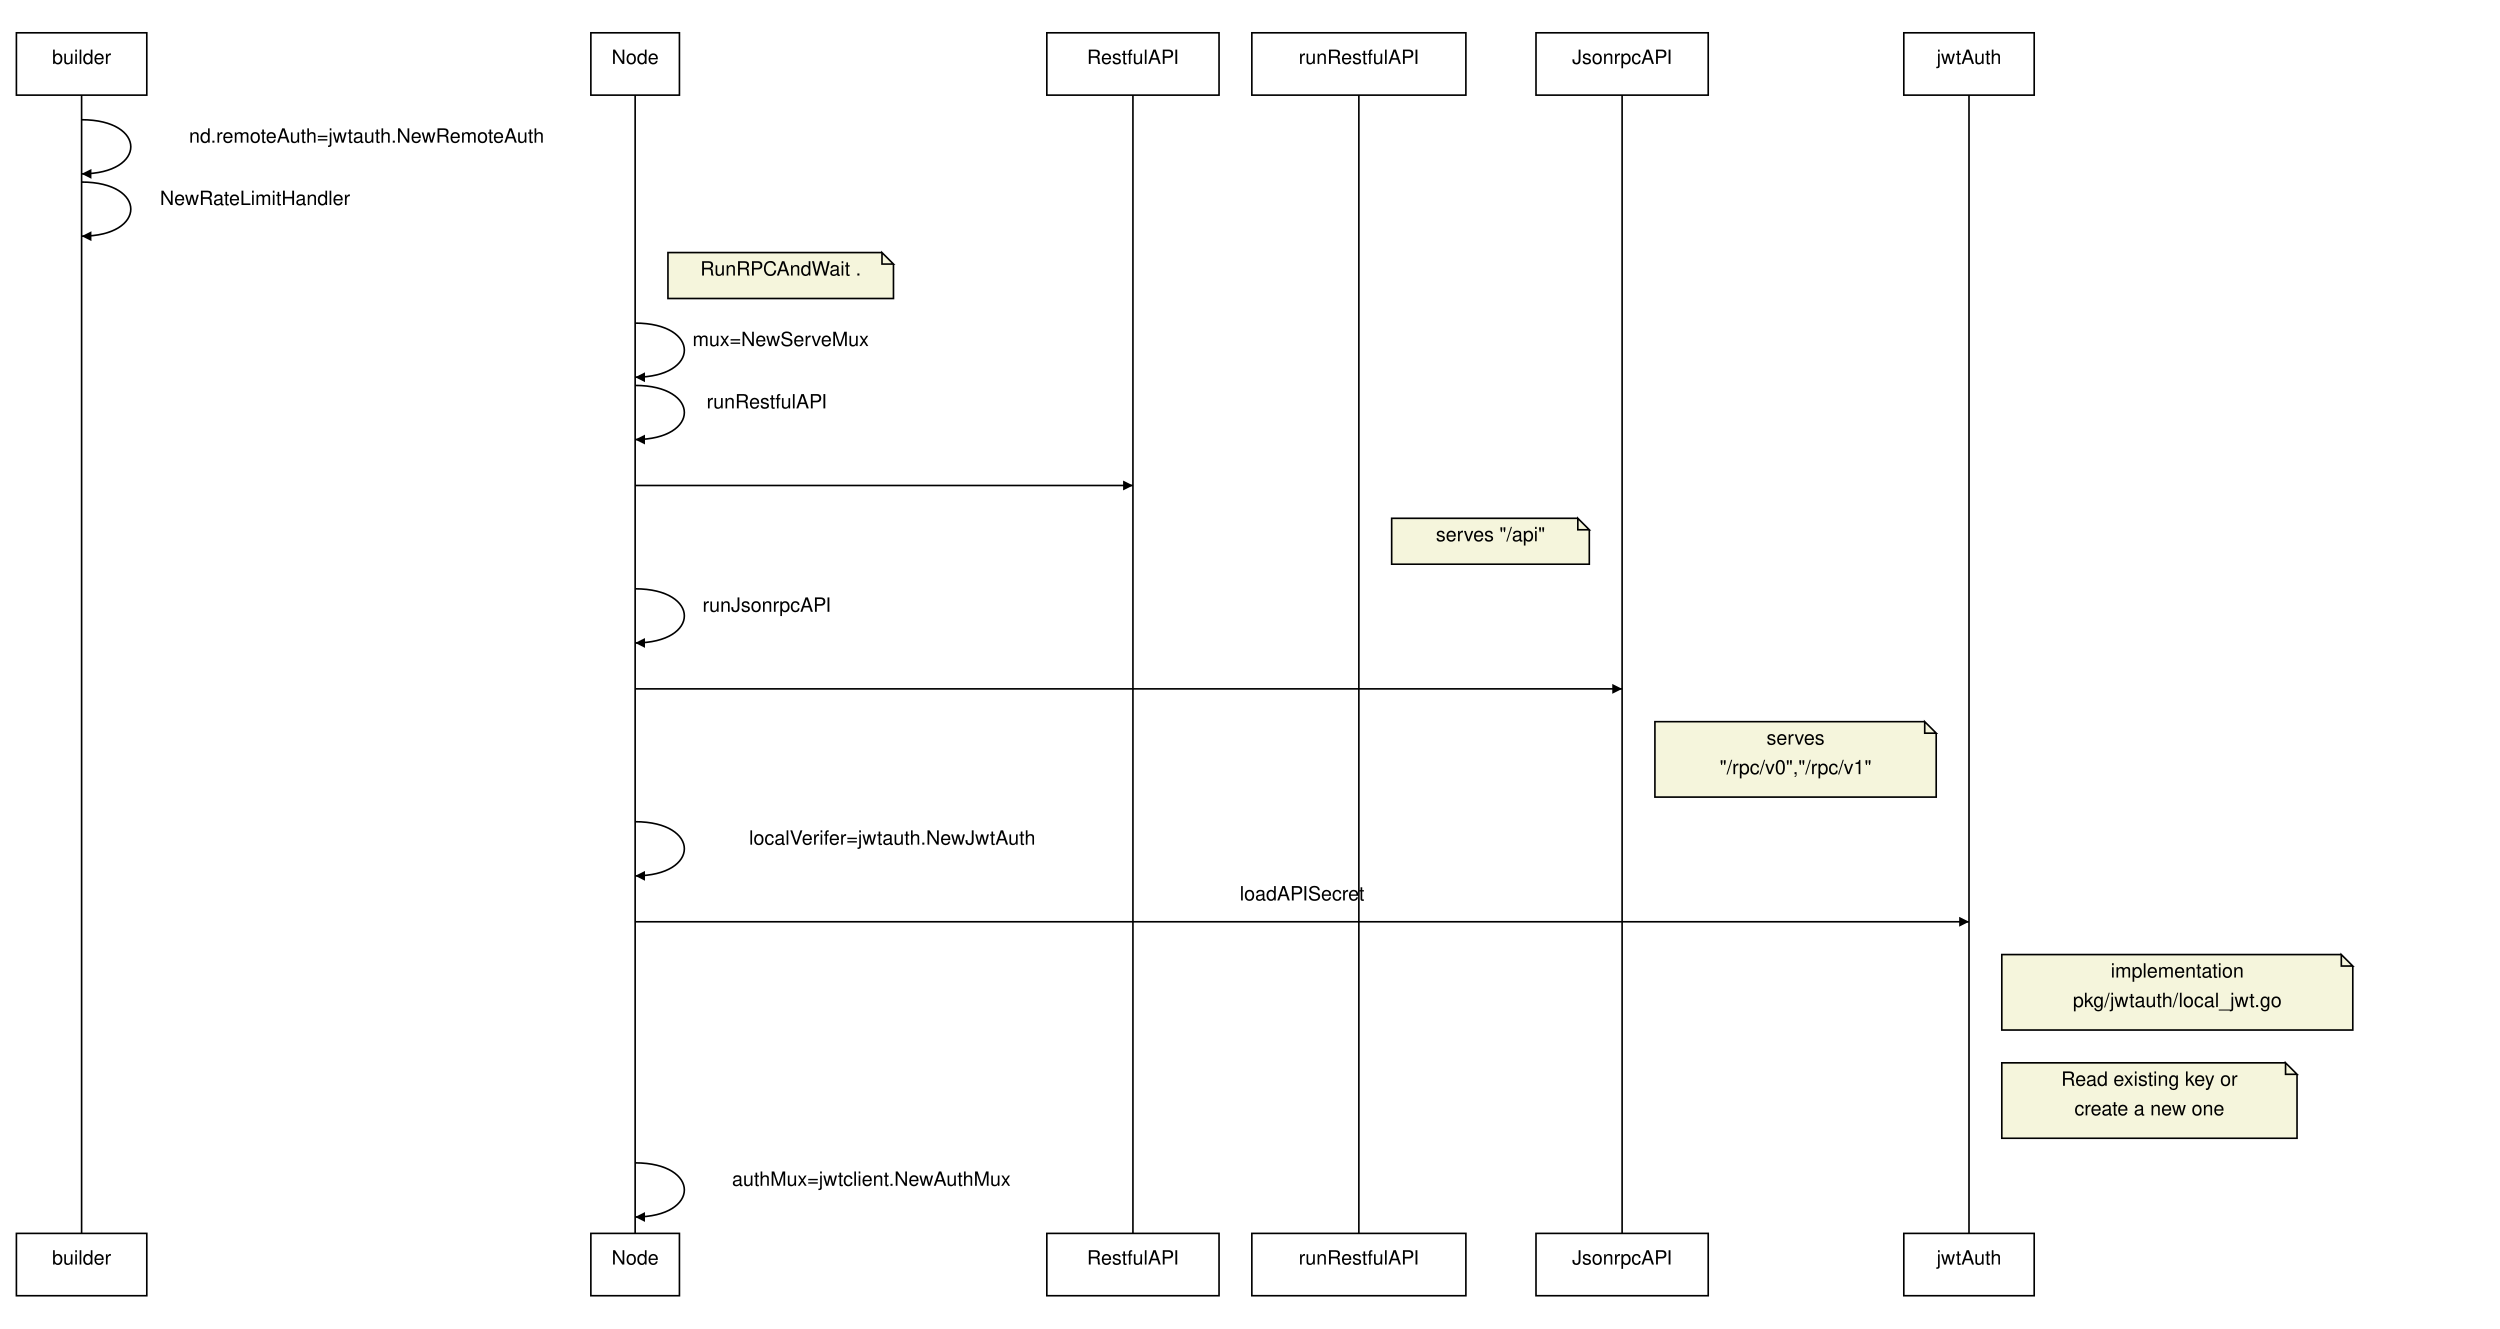
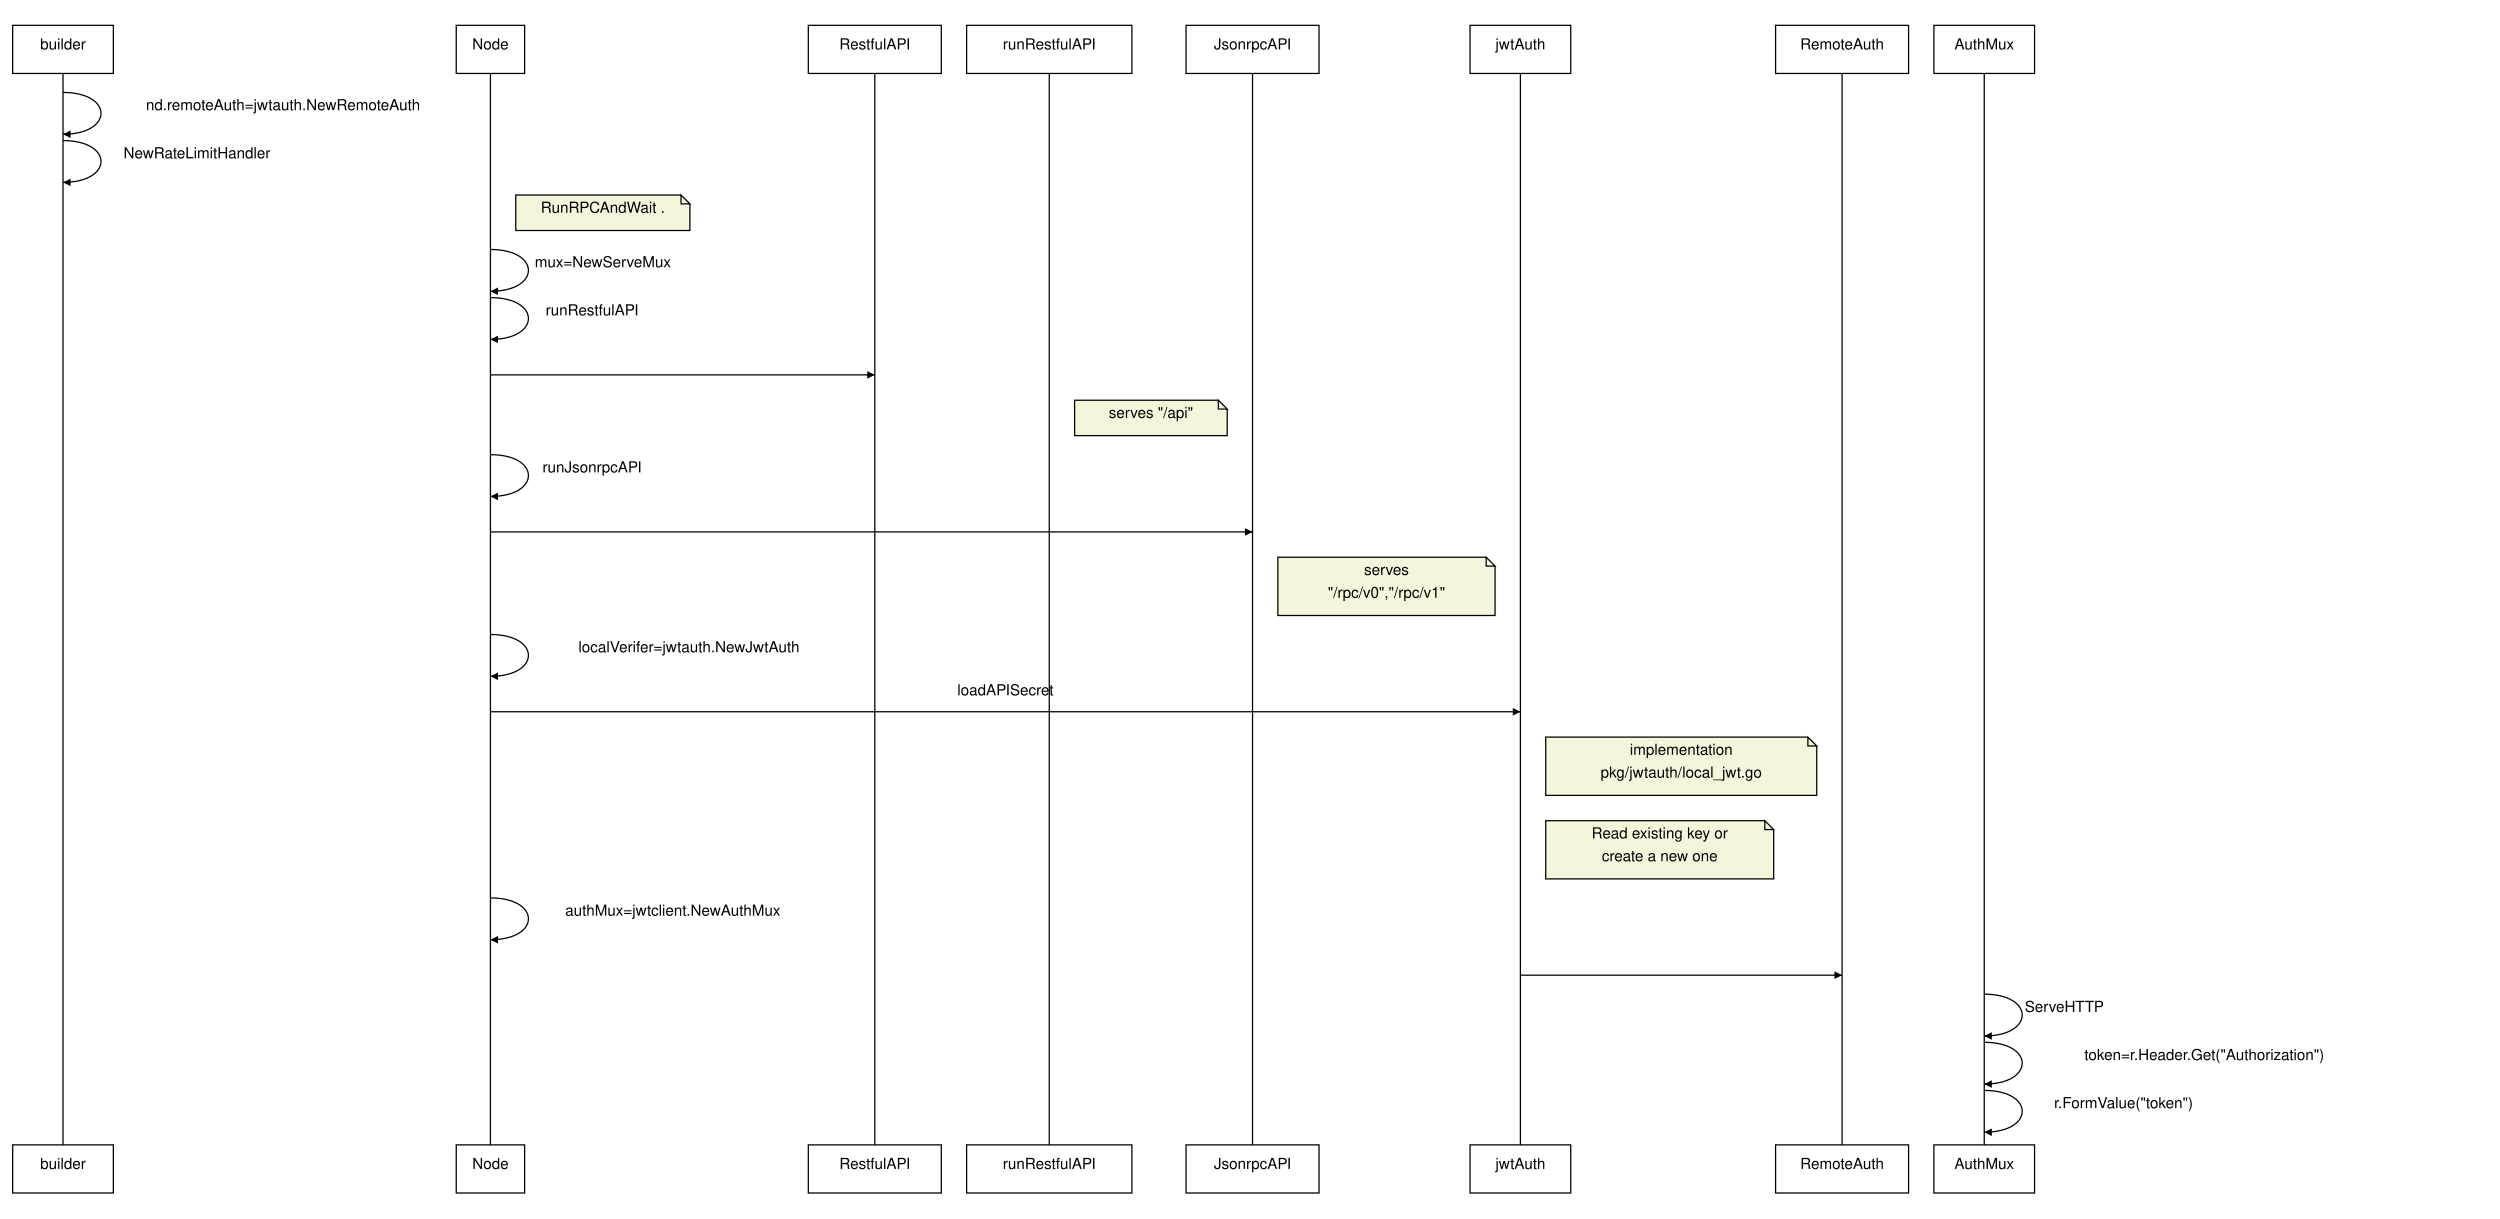
- <svg xmlns="http://www.w3.org/2000/svg" width="1524.25" height="810">
+ <svg xmlns="http://www.w3.org/2000/svg" width="1974" height="962">
  <defs>
    <marker id="arrow-filled" refX="6" refY="3" markerWidth="6" markerHeight="6" orient="auto">
      <path d="M0,0 6,3 0,6z" style="stroke: none; fill: black;" />
    </marker>
    <marker id="arrow-open" refX="6" refY="3" markerWidth="6" markerHeight="6" orient="auto">
      <path d="M0,0 6,3 0,6" style="stroke-width: 1; fill: none; stroke: black;" />
    </marker>
  </defs>
  <rect width="79.5" height="38" style="stroke-width: 1; fill: none; stroke: black;" x="10" y="20" />
  <g>
    <text fill="black" font-family="Helvetica,sans-Serif" x="49.75" y="39" style="text-anchor: middle; alignment-baseline: central;">builder</text>
  </g>
-   <rect width="79.5" height="38" style="stroke-width: 1; fill: none; stroke: black;" x="10" y="752" />
+   <rect width="79.5" height="38" style="stroke-width: 1; fill: none; stroke: black;" x="10" y="904" />
  <g>
-     <text fill="black" font-family="Helvetica,sans-Serif" x="49.75" y="771" style="text-anchor: middle; alignment-baseline: central;">builder</text>
+     <text fill="black" font-family="Helvetica,sans-Serif" x="49.75" y="923" style="text-anchor: middle; alignment-baseline: central;">builder</text>
  </g>
-   <path d="M49.75,58 v694" style="stroke-width: 1; fill: none; stroke: black;" />
+   <path d="M49.75,58 v846" style="stroke-width: 1; fill: none; stroke: black;" />
  <rect width="54" height="38" style="stroke-width: 1; fill: none; stroke: black;" x="360.25" y="20" />
  <g>
    <text fill="black" font-family="Helvetica,sans-Serif" x="387.25" y="39" style="text-anchor: middle; alignment-baseline: central;">Node</text>
  </g>
-   <rect width="54" height="38" style="stroke-width: 1; fill: none; stroke: black;" x="360.25" y="752" />
+   <rect width="54" height="38" style="stroke-width: 1; fill: none; stroke: black;" x="360.25" y="904" />
  <g>
-     <text fill="black" font-family="Helvetica,sans-Serif" x="387.25" y="771" style="text-anchor: middle; alignment-baseline: central;">Node</text>
+     <text fill="black" font-family="Helvetica,sans-Serif" x="387.25" y="923" style="text-anchor: middle; alignment-baseline: central;">Node</text>
  </g>
-   <path d="M387.25,58 v694" style="stroke-width: 1; fill: none; stroke: black;" />
+   <path d="M387.25,58 v846" style="stroke-width: 1; fill: none; stroke: black;" />
  <rect width="105" height="38" style="stroke-width: 1; fill: none; stroke: black;" x="638.25" y="20" />
  <g>
    <text fill="black" font-family="Helvetica,sans-Serif" x="690.75" y="39" style="text-anchor: middle; alignment-baseline: central;">RestfulAPI</text>
  </g>
-   <rect width="105" height="38" style="stroke-width: 1; fill: none; stroke: black;" x="638.25" y="752" />
+   <rect width="105" height="38" style="stroke-width: 1; fill: none; stroke: black;" x="638.25" y="904" />
  <g>
-     <text fill="black" font-family="Helvetica,sans-Serif" x="690.75" y="771" style="text-anchor: middle; alignment-baseline: central;">RestfulAPI</text>
+     <text fill="black" font-family="Helvetica,sans-Serif" x="690.75" y="923" style="text-anchor: middle; alignment-baseline: central;">RestfulAPI</text>
  </g>
-   <path d="M690.75,58 v694" style="stroke-width: 1; fill: none; stroke: black;" />
+   <path d="M690.75,58 v846" style="stroke-width: 1; fill: none; stroke: black;" />
  <rect width="130.5" height="38" style="stroke-width: 1; fill: none; stroke: black;" x="763.25" y="20" />
  <g>
    <text fill="black" font-family="Helvetica,sans-Serif" x="828.5" y="39" style="text-anchor: middle; alignment-baseline: central;">runRestfulAPI</text>
  </g>
-   <rect width="130.5" height="38" style="stroke-width: 1; fill: none; stroke: black;" x="763.25" y="752" />
+   <rect width="130.5" height="38" style="stroke-width: 1; fill: none; stroke: black;" x="763.25" y="904" />
  <g>
-     <text fill="black" font-family="Helvetica,sans-Serif" x="828.5" y="771" style="text-anchor: middle; alignment-baseline: central;">runRestfulAPI</text>
+     <text fill="black" font-family="Helvetica,sans-Serif" x="828.5" y="923" style="text-anchor: middle; alignment-baseline: central;">runRestfulAPI</text>
  </g>
-   <path d="M828.5,58 v694" style="stroke-width: 1; fill: none; stroke: black;" />
+   <path d="M828.5,58 v846" style="stroke-width: 1; fill: none; stroke: black;" />
  <rect width="105" height="38" style="stroke-width: 1; fill: none; stroke: black;" x="936.5" y="20" />
  <g>
    <text fill="black" font-family="Helvetica,sans-Serif" x="989" y="39" style="text-anchor: middle; alignment-baseline: central;">JsonrpcAPI</text>
  </g>
-   <rect width="105" height="38" style="stroke-width: 1; fill: none; stroke: black;" x="936.5" y="752" />
+   <rect width="105" height="38" style="stroke-width: 1; fill: none; stroke: black;" x="936.5" y="904" />
  <g>
-     <text fill="black" font-family="Helvetica,sans-Serif" x="989" y="771" style="text-anchor: middle; alignment-baseline: central;">JsonrpcAPI</text>
+     <text fill="black" font-family="Helvetica,sans-Serif" x="989" y="923" style="text-anchor: middle; alignment-baseline: central;">JsonrpcAPI</text>
  </g>
-   <path d="M989,58 v694" style="stroke-width: 1; fill: none; stroke: black;" />
+   <path d="M989,58 v846" style="stroke-width: 1; fill: none; stroke: black;" />
  <rect width="79.5" height="38" style="stroke-width: 1; fill: none; stroke: black;" x="1160.75" y="20" />
  <g>
    <text fill="black" font-family="Helvetica,sans-Serif" x="1200.5" y="39" style="text-anchor: middle; alignment-baseline: central;">jwtAuth</text>
  </g>
-   <rect width="79.5" height="38" style="stroke-width: 1; fill: none; stroke: black;" x="1160.75" y="752" />
+   <rect width="79.5" height="38" style="stroke-width: 1; fill: none; stroke: black;" x="1160.75" y="904" />
  <g>
-     <text fill="black" font-family="Helvetica,sans-Serif" x="1200.5" y="771" style="text-anchor: middle; alignment-baseline: central;">jwtAuth</text>
+     <text fill="black" font-family="Helvetica,sans-Serif" x="1200.5" y="923" style="text-anchor: middle; alignment-baseline: central;">jwtAuth</text>
  </g>
-   <path d="M1200.5,58 v694" style="stroke-width: 1; fill: none; stroke: black;" />
+   <path d="M1200.5,58 v846" style="stroke-width: 1; fill: none; stroke: black;" />
+   <rect width="105" height="38" style="stroke-width: 1; fill: none; stroke: black;" x="1402" y="20" />
+   <g>
+     <text fill="black" font-family="Helvetica,sans-Serif" x="1454.5" y="39" style="text-anchor: middle; alignment-baseline: central;">RemoteAuth</text>
+   </g>
+   <rect width="105" height="38" style="stroke-width: 1; fill: none; stroke: black;" x="1402" y="904" />
+   <g>
+     <text fill="black" font-family="Helvetica,sans-Serif" x="1454.5" y="923" style="text-anchor: middle; alignment-baseline: central;">RemoteAuth</text>
+   </g>
+   <path d="M1454.5,58 v846" style="stroke-width: 1; fill: none; stroke: black;" />
+   <rect width="79.5" height="38" style="stroke-width: 1; fill: none; stroke: black;" x="1527" y="20" />
+   <g>
+     <text fill="black" font-family="Helvetica,sans-Serif" x="1566.75" y="39" style="text-anchor: middle; alignment-baseline: central;">AuthMux</text>
+   </g>
+   <rect width="79.5" height="38" style="stroke-width: 1; fill: none; stroke: black;" x="1527" y="904" />
+   <g>
+     <text fill="black" font-family="Helvetica,sans-Serif" x="1566.75" y="923" style="text-anchor: middle; alignment-baseline: central;">AuthMux</text>
+   </g>
+   <path d="M1566.75,58 v846" style="stroke-width: 1; fill: none; stroke: black;" />
  <g>
    <text fill="black" font-family="Helvetica,sans-Serif" x="223.5" y="87" style="text-anchor: middle; alignment-baseline: central;">nd.remoteAuth=jwtauth.NewRemoteAuth</text>
  </g>
  <path d="M49.75,73 C89.75,73 89.75,106 49.75,106" style="stroke-width: 1; fill: none; stroke: black;" marker-end="url(#arrow-filled)" />
  <g>
    <text fill="black" font-family="Helvetica,sans-Serif" x="155.5" y="125" style="text-anchor: middle; alignment-baseline: central;">NewRateLimitHandler</text>
  </g>
  <path d="M49.75,111 C89.75,111 89.75,144 49.75,144" style="stroke-width: 1; fill: none; stroke: black;" marker-end="url(#arrow-filled)" />
  <path d="M537.75,154 L537.75,161 L544.75,161 L537.75,154 L407.25,154 L407.25,182 L544.75,182 L544.75,161 Z" style="stroke-width: 1; fill: beige; stroke: black;" />
  <g>
    <text fill="black" font-family="Helvetica,sans-Serif" x="476" y="168" style="text-anchor: middle; alignment-baseline: central;">RunRPCAndWait .</text>
  </g>
  <g>
    <text fill="black" font-family="Helvetica,sans-Serif" x="476" y="211" style="text-anchor: middle; alignment-baseline: central;">mux=NewServeMux</text>
  </g>
  <path d="M387.25,197 C427.25,197 427.25,230 387.25,230" style="stroke-width: 1; fill: none; stroke: black;" marker-end="url(#arrow-filled)" />
  <g>
    <text fill="black" font-family="Helvetica,sans-Serif" x="467.5" y="249" style="text-anchor: middle; alignment-baseline: central;">runRestfulAPI</text>
  </g>
  <path d="M387.25,235 C427.25,235 427.25,268 387.25,268" style="stroke-width: 1; fill: none; stroke: black;" marker-end="url(#arrow-filled)" />
  <g>
    <text fill="black" font-family="Helvetica,sans-Serif" x="539" y="283" style="text-anchor: middle; alignment-baseline: central;" />
  </g>
  <path d="M387.25,296 h303.5" style="stroke-width: 1; fill: none; stroke: black;" marker-end="url(#arrow-filled)" />
  <path d="M962,316 L962,323 L969,323 L962,316 L848.5,316 L848.5,344 L969,344 L969,323 Z" style="stroke-width: 1; fill: beige; stroke: black;" />
  <g>
    <text fill="black" font-family="Helvetica,sans-Serif" x="908.75" y="330" style="text-anchor: middle; alignment-baseline: central;">serves "/api"</text>
  </g>
  <g>
    <text fill="black" font-family="Helvetica,sans-Serif" x="467.5" y="373" style="text-anchor: middle; alignment-baseline: central;">runJsonrpcAPI</text>
  </g>
  <path d="M387.25,359 C427.25,359 427.25,392 387.25,392" style="stroke-width: 1; fill: none; stroke: black;" marker-end="url(#arrow-filled)" />
  <g>
    <text fill="black" font-family="Helvetica,sans-Serif" x="688.125" y="407" style="text-anchor: middle; alignment-baseline: central;" />
  </g>
  <path d="M387.25,420 h601.75" style="stroke-width: 1; fill: none; stroke: black;" marker-end="url(#arrow-filled)" />
  <path d="M1173.5,440 L1173.5,447 L1180.5,447 L1173.5,440 L1009,440 L1009,486 L1180.5,486 L1180.5,447 Z" style="stroke-width: 1; fill: beige; stroke: black;" />
  <g>
    <text fill="black" font-family="Helvetica,sans-Serif" x="1094.75" y="454" style="text-anchor: middle; alignment-baseline: central;">serves</text>
    <text fill="black" font-family="Helvetica,sans-Serif" x="1094.75" y="472" style="text-anchor: middle; alignment-baseline: central;">"/rpc/v0","/rpc/v1"</text>
  </g>
  <g>
    <text fill="black" font-family="Helvetica,sans-Serif" x="544" y="515" style="text-anchor: middle; alignment-baseline: central;">localVerifer=jwtauth.NewJwtAuth</text>
  </g>
  <path d="M387.25,501 C427.25,501 427.25,534 387.25,534" style="stroke-width: 1; fill: none; stroke: black;" marker-end="url(#arrow-filled)" />
  <g>
    <text fill="black" font-family="Helvetica,sans-Serif" x="793.875" y="549" style="text-anchor: middle; alignment-baseline: central;">loadAPISecret</text>
  </g>
  <path d="M387.25,562 h813.25" style="stroke-width: 1; fill: none; stroke: black;" marker-end="url(#arrow-filled)" />
  <path d="M1427.5,582 L1427.5,589 L1434.5,589 L1427.5,582 L1220.5,582 L1220.5,628 L1434.5,628 L1434.5,589 Z" style="stroke-width: 1; fill: beige; stroke: black;" />
  <g>
    <text fill="black" font-family="Helvetica,sans-Serif" x="1327.5" y="596" style="text-anchor: middle; alignment-baseline: central;">implementation</text>
    <text fill="black" font-family="Helvetica,sans-Serif" x="1327.5" y="614" style="text-anchor: middle; alignment-baseline: central;">pkg/jwtauth/local_jwt.go</text>
  </g>
  <path d="M1393.5,648 L1393.5,655 L1400.5,655 L1393.5,648 L1220.5,648 L1220.5,694 L1400.5,694 L1400.5,655 Z" style="stroke-width: 1; fill: beige; stroke: black;" />
  <g>
    <text fill="black" font-family="Helvetica,sans-Serif" x="1310.5" y="662" style="text-anchor: middle; alignment-baseline: central;">Read existing key or</text>
    <text fill="black" font-family="Helvetica,sans-Serif" x="1310.5" y="680" style="text-anchor: middle; alignment-baseline: central;">create a new one</text>
  </g>
  <g>
    <text fill="black" font-family="Helvetica,sans-Serif" x="531.25" y="723" style="text-anchor: middle; alignment-baseline: central;">authMux=jwtclient.NewAuthMux</text>
  </g>
  <path d="M387.25,709 C427.25,709 427.25,742 387.25,742" style="stroke-width: 1; fill: none; stroke: black;" marker-end="url(#arrow-filled)" />
+   <g>
+     <text fill="black" font-family="Helvetica,sans-Serif" x="1327.5" y="757" style="text-anchor: middle; alignment-baseline: central;" />
+   </g>
+   <path d="M1200.5,770 h254" style="stroke-width: 1; fill: none; stroke: black;" marker-end="url(#arrow-filled)" />
+   <g>
+     <text fill="black" font-family="Helvetica,sans-Serif" x="1630" y="799" style="text-anchor: middle; alignment-baseline: central;">ServeHTTP</text>
+   </g>
+   <path d="M1566.75,785 C1606.75,785 1606.75,818 1566.75,818" style="stroke-width: 1; fill: none; stroke: black;" marker-end="url(#arrow-filled)" />
+   <g>
+     <text fill="black" font-family="Helvetica,sans-Serif" x="1740.5" y="837" style="text-anchor: middle; alignment-baseline: central;">token=r.Header.Get("Authorization")</text>
+   </g>
+   <path d="M1566.75,823 C1606.75,823 1606.75,856 1566.75,856" style="stroke-width: 1; fill: none; stroke: black;" marker-end="url(#arrow-filled)" />
+   <g>
+     <text fill="black" font-family="Helvetica,sans-Serif" x="1676.75" y="875" style="text-anchor: middle; alignment-baseline: central;">r.FormValue("token")</text>
+   </g>
+   <path d="M1566.75,861 C1606.75,861 1606.75,894 1566.75,894" style="stroke-width: 1; fill: none; stroke: black;" marker-end="url(#arrow-filled)" />
</svg>
